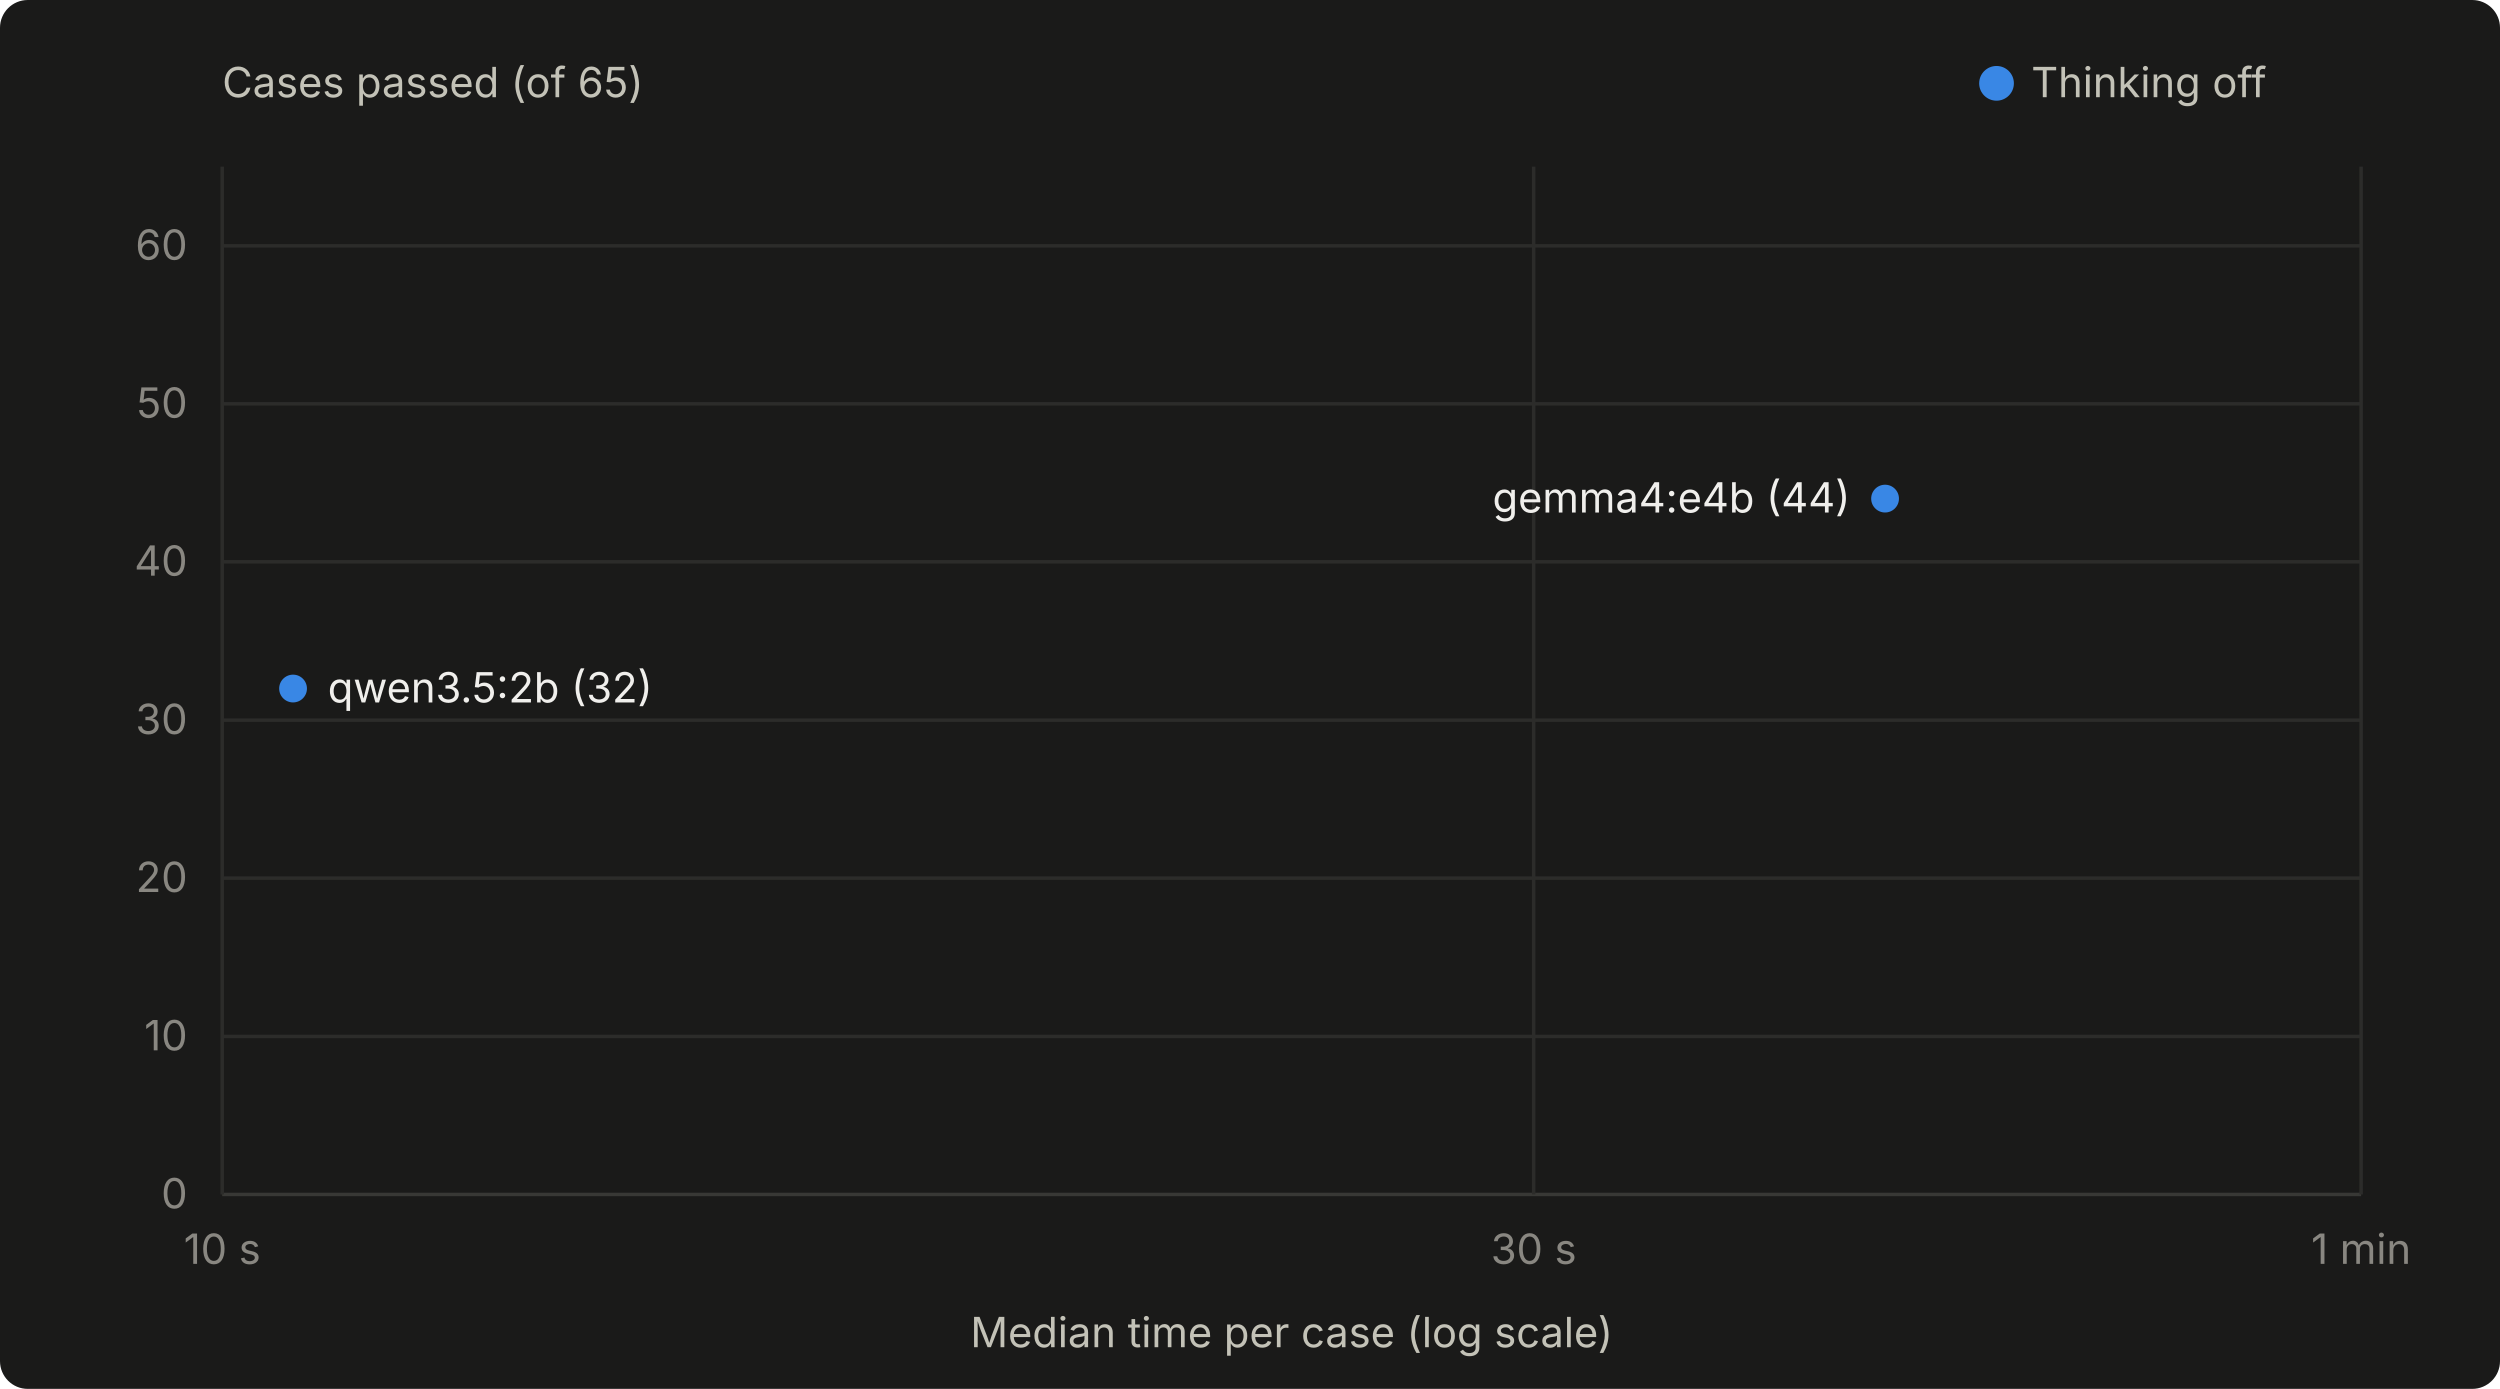
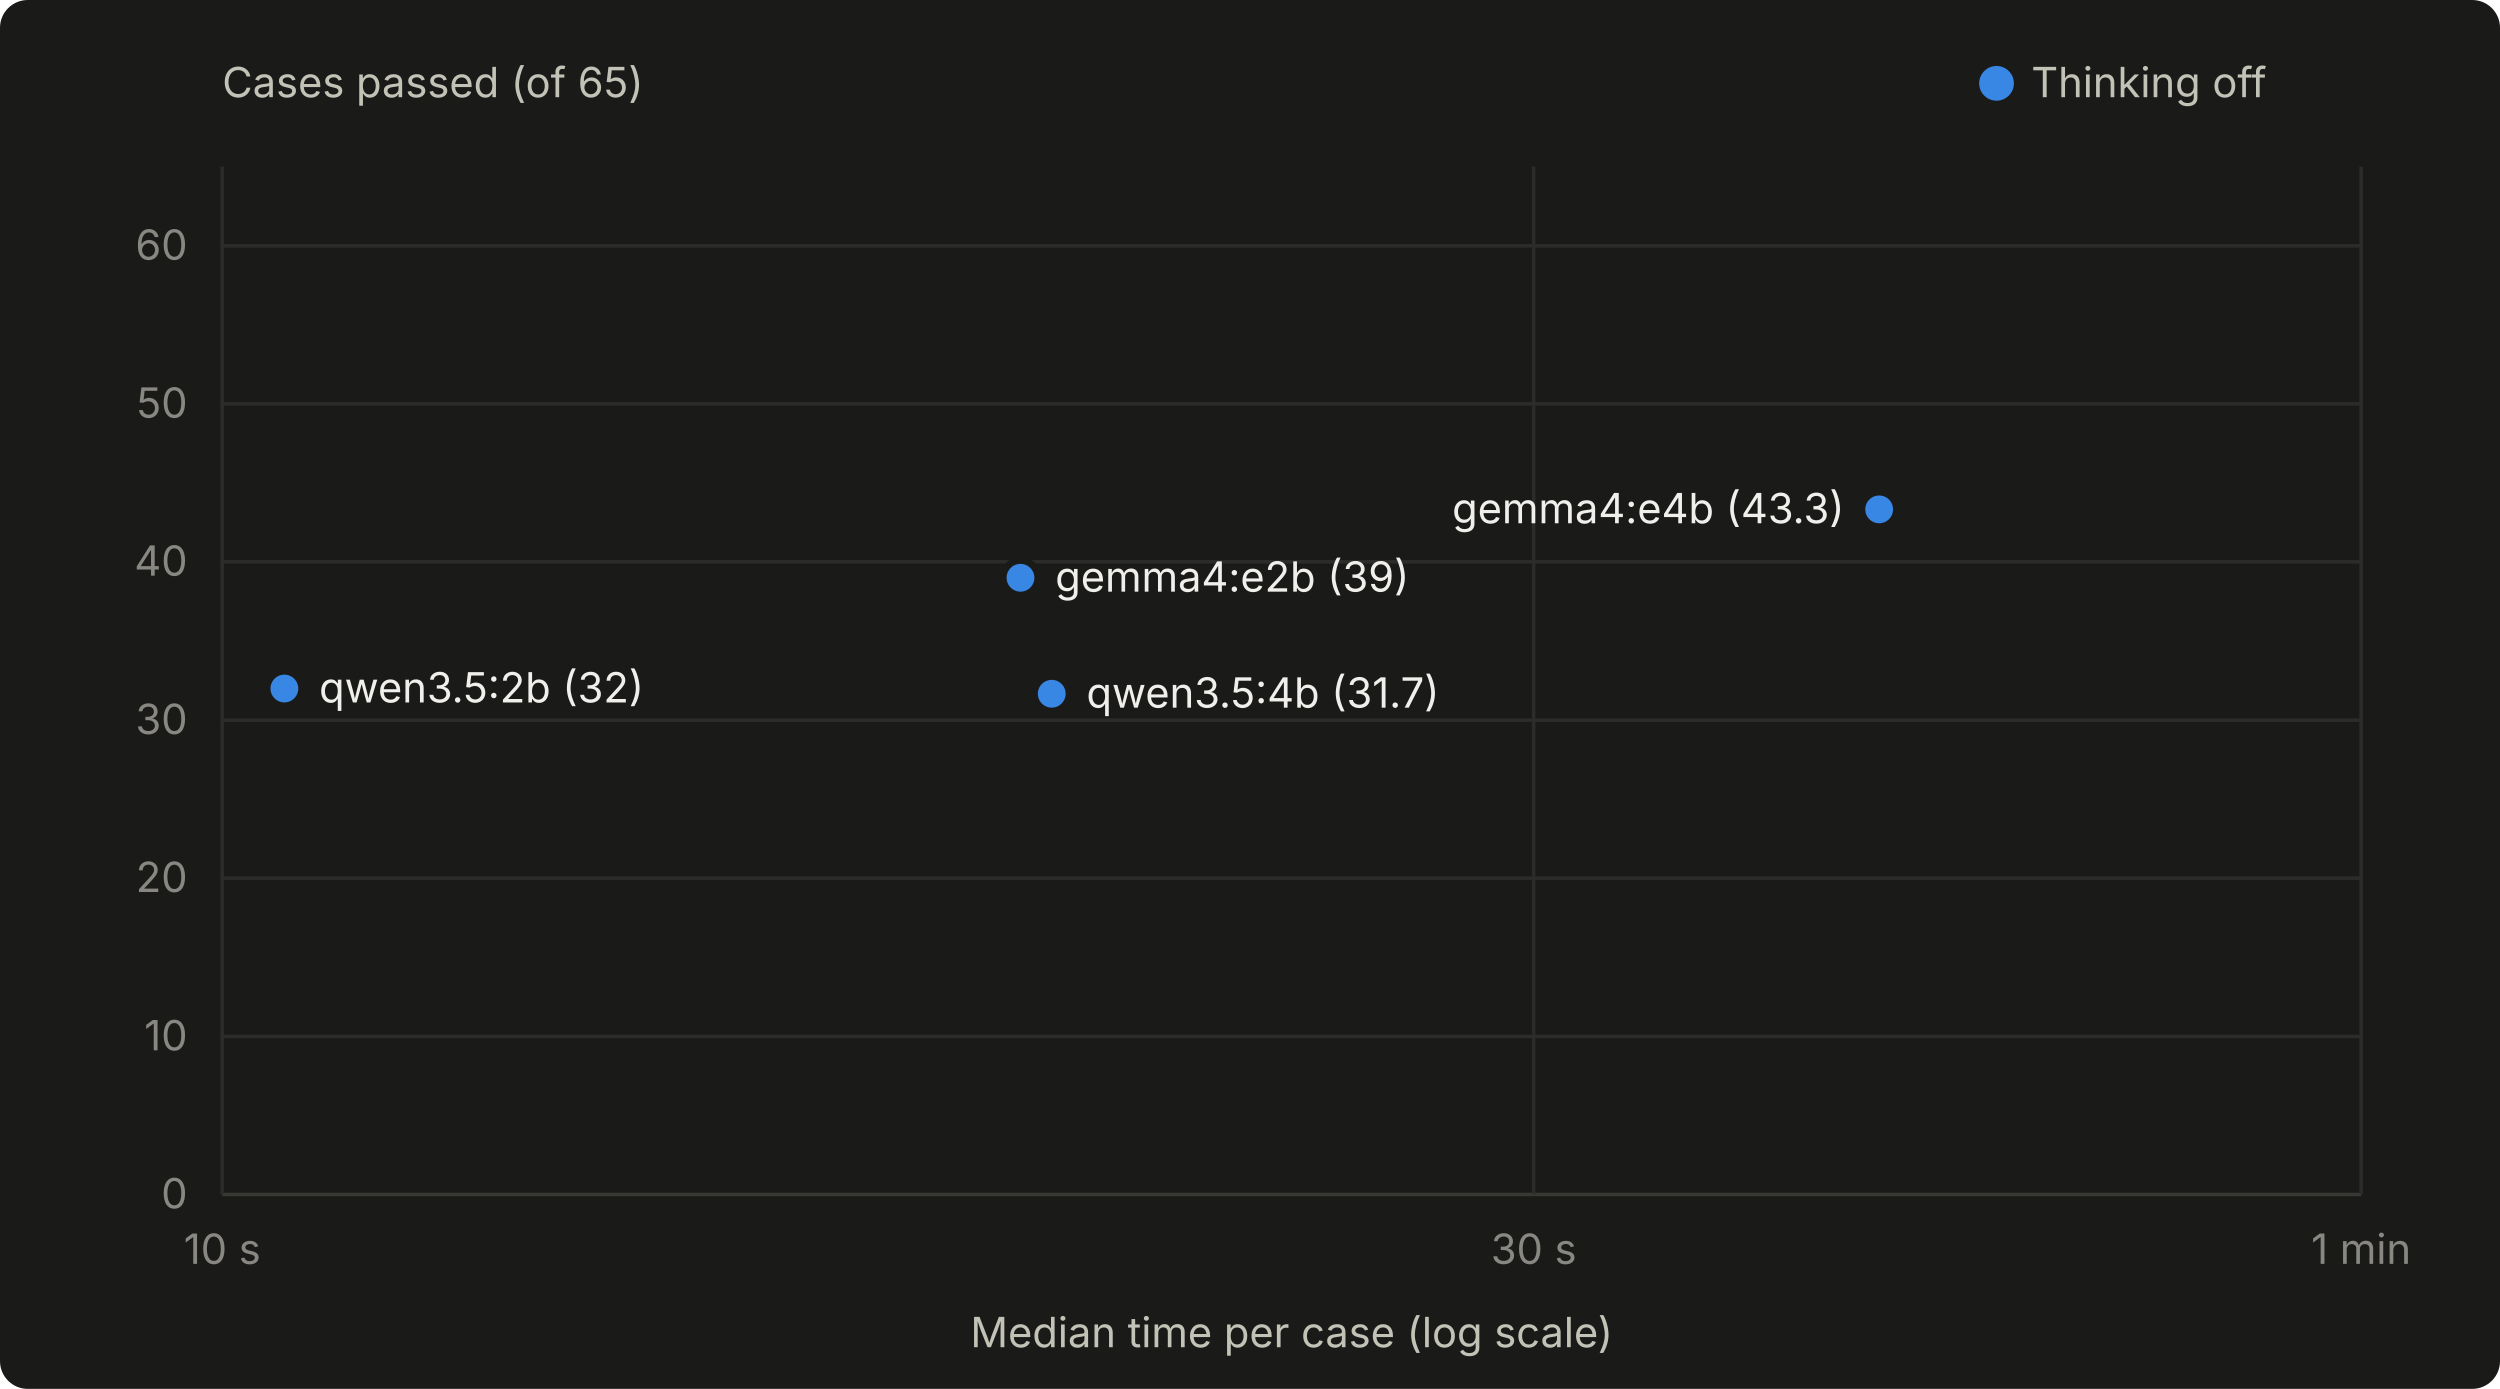
<svg xmlns="http://www.w3.org/2000/svg" width="720" height="400" viewBox="0 0 720 400" role="img" aria-label="Score against median time per case">
  <rect width="720" height="400" rx="8" fill="#1a1a19" />
  <line x1="64" x2="680" y1="344.0" y2="344.0" stroke="#383835" stroke-width="1" />
  <text x="54" y="348.0" text-anchor="end" font-size="12" fill="#898781" font-family="system-ui, -apple-system, Segoe UI, sans-serif">0</text>
  <line x1="64" x2="680" y1="298.5" y2="298.5" stroke="#2c2c2a" stroke-width="1" />
  <text x="54" y="302.5" text-anchor="end" font-size="12" fill="#898781" font-family="system-ui, -apple-system, Segoe UI, sans-serif">10</text>
  <line x1="64" x2="680" y1="252.9" y2="252.9" stroke="#2c2c2a" stroke-width="1" />
  <text x="54" y="256.9" text-anchor="end" font-size="12" fill="#898781" font-family="system-ui, -apple-system, Segoe UI, sans-serif">20</text>
  <line x1="64" x2="680" y1="207.4" y2="207.4" stroke="#2c2c2a" stroke-width="1" />
  <text x="54" y="211.4" text-anchor="end" font-size="12" fill="#898781" font-family="system-ui, -apple-system, Segoe UI, sans-serif">30</text>
  <line x1="64" x2="680" y1="161.8" y2="161.8" stroke="#2c2c2a" stroke-width="1" />
  <text x="54" y="165.8" text-anchor="end" font-size="12" fill="#898781" font-family="system-ui, -apple-system, Segoe UI, sans-serif">40</text>
  <line x1="64" x2="680" y1="116.3" y2="116.3" stroke="#2c2c2a" stroke-width="1" />
  <text x="54" y="120.3" text-anchor="end" font-size="12" fill="#898781" font-family="system-ui, -apple-system, Segoe UI, sans-serif">50</text>
  <line x1="64" x2="680" y1="70.8" y2="70.8" stroke="#2c2c2a" stroke-width="1" />
  <text x="54" y="74.8" text-anchor="end" font-size="12" fill="#898781" font-family="system-ui, -apple-system, Segoe UI, sans-serif">60</text>
  <line x1="64.0" x2="64.0" y1="48" y2="344" stroke="#2c2c2a" stroke-width="1" />
  <text x="64.0" y="364" text-anchor="middle" font-size="12" fill="#898781" font-family="system-ui, -apple-system, Segoe UI, sans-serif">10 s</text>
  <line x1="441.7" x2="441.7" y1="48" y2="344" stroke="#2c2c2a" stroke-width="1" />
  <text x="441.7" y="364" text-anchor="middle" font-size="12" fill="#898781" font-family="system-ui, -apple-system, Segoe UI, sans-serif">30 s</text>
  <line x1="680.0" x2="680.0" y1="48" y2="344" stroke="#2c2c2a" stroke-width="1" />
  <text x="680.0" y="364" text-anchor="middle" font-size="12" fill="#898781" font-family="system-ui, -apple-system, Segoe UI, sans-serif">1 min</text>
  <text x="372.0" y="388" text-anchor="middle" font-size="12" fill="#c3c2b7" font-family="system-ui, -apple-system, Segoe UI, sans-serif">Median time per case (log scale)</text>
  <text x="64" y="28" font-size="12" fill="#c3c2b7" font-family="system-ui, -apple-system, Segoe UI, sans-serif">Cases passed (of 65)</text>
  <circle cx="575" cy="24" r="5" fill="#3987e5" />
  <text x="585" y="28" font-size="12" fill="#c3c2b7" font-family="system-ui, -apple-system, Segoe UI, sans-serif">Thinking off</text>
-   <circle cx="84.4" cy="198.3" r="5" fill="#3987e5" stroke="#1a1a19" stroke-width="2" />
-   <text x="94.4" y="202.3" font-size="12" text-anchor="start" fill="#f0efec" font-family="system-ui, -apple-system, Segoe UI, sans-serif">qwen3.5:2b (32)</text>
-   <circle cx="542.9" cy="143.6" r="5" fill="#3987e5" stroke="#1a1a19" stroke-width="2" />
-   <text x="532.9" y="147.6" font-size="12" text-anchor="end" fill="#f0efec" font-family="system-ui, -apple-system, Segoe UI, sans-serif">gemma4:e4b (44)</text>
+   <circle cx="302.9" cy="199.8" r="5" fill="#3987e5" stroke="#1a1a19" stroke-width="2" />
+   <text x="312.9" y="203.8" font-size="12" text-anchor="start" fill="#f0efec" font-family="system-ui, -apple-system, Segoe UI, sans-serif">qwen3.5:4b (31.7)</text>
+   <circle cx="81.9" cy="198.3" r="5" fill="#3987e5" stroke="#1a1a19" stroke-width="2" />
+   <text x="91.9" y="202.3" font-size="12" text-anchor="start" fill="#f0efec" font-family="system-ui, -apple-system, Segoe UI, sans-serif">qwen3.5:2b (32)</text>
+   <circle cx="293.9" cy="166.4" r="5" fill="#3987e5" stroke="#1a1a19" stroke-width="2" />
+   <text x="303.9" y="170.4" font-size="12" text-anchor="start" fill="#f0efec" font-family="system-ui, -apple-system, Segoe UI, sans-serif">gemma4:e2b (39)</text>
+   <circle cx="541.2" cy="146.7" r="5" fill="#3987e5" stroke="#1a1a19" stroke-width="2" />
+   <text x="531.2" y="150.7" font-size="12" text-anchor="end" fill="#f0efec" font-family="system-ui, -apple-system, Segoe UI, sans-serif">gemma4:e4b (43.3)</text>
</svg>
